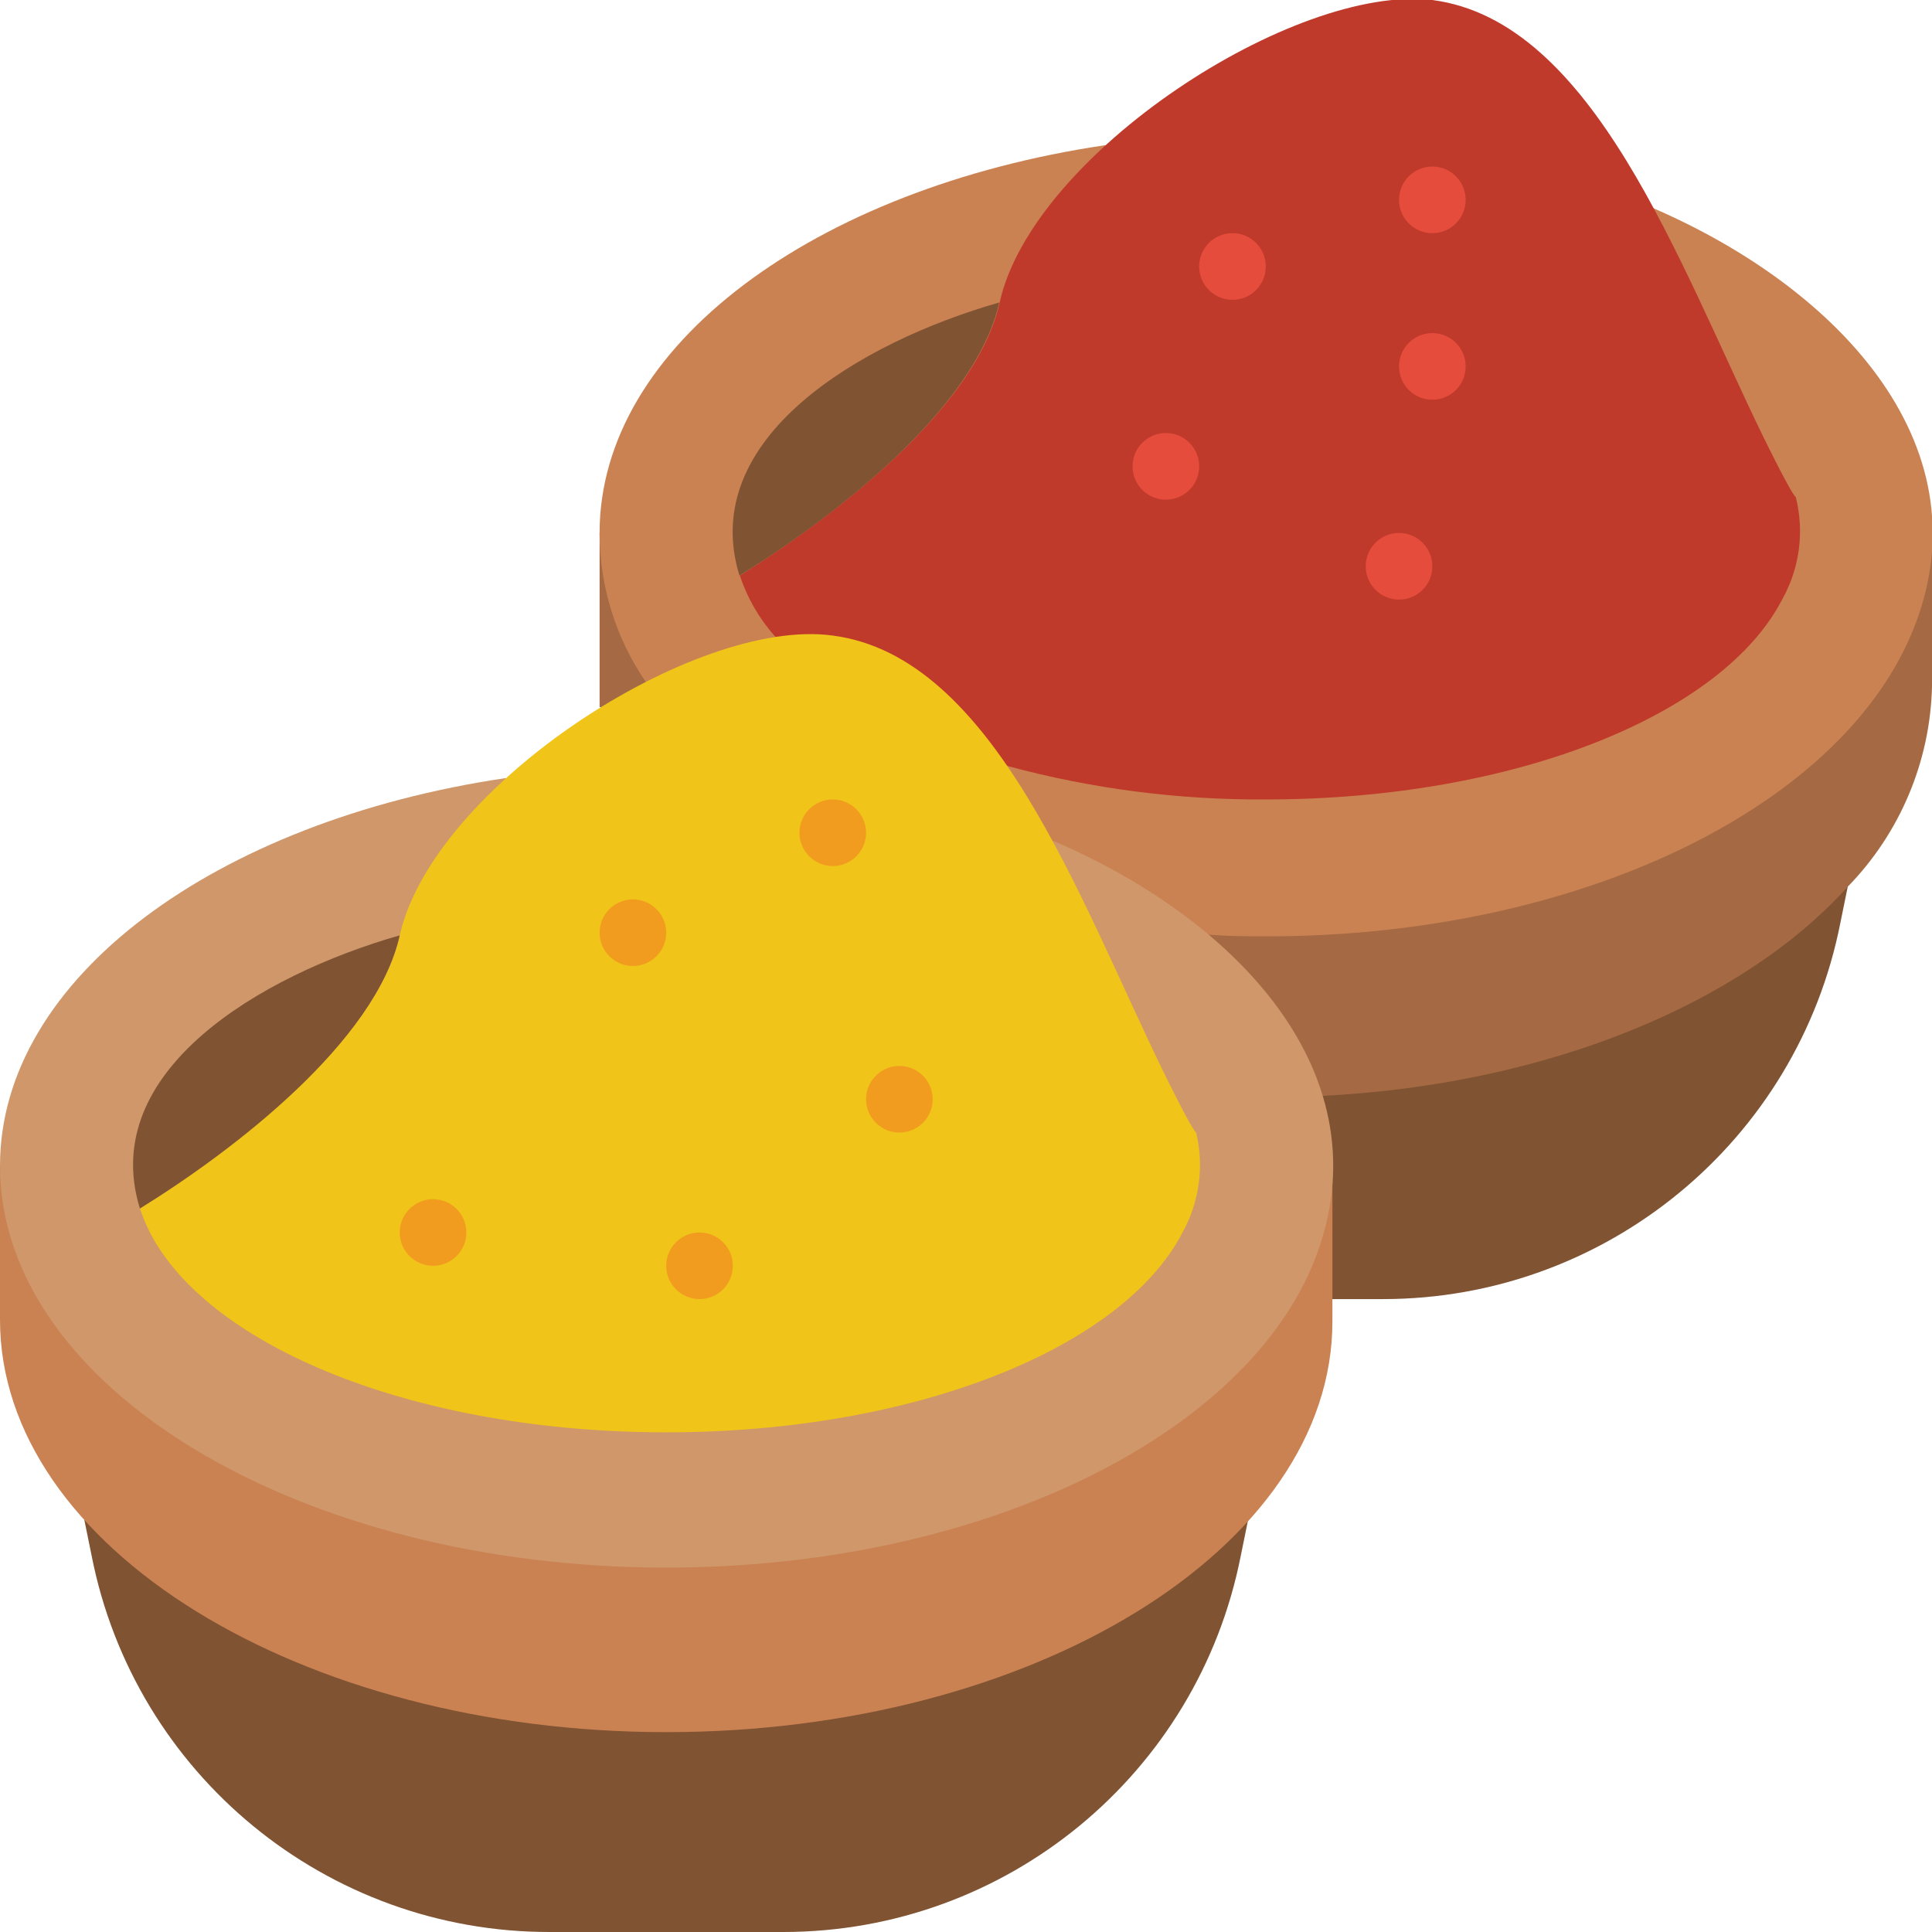
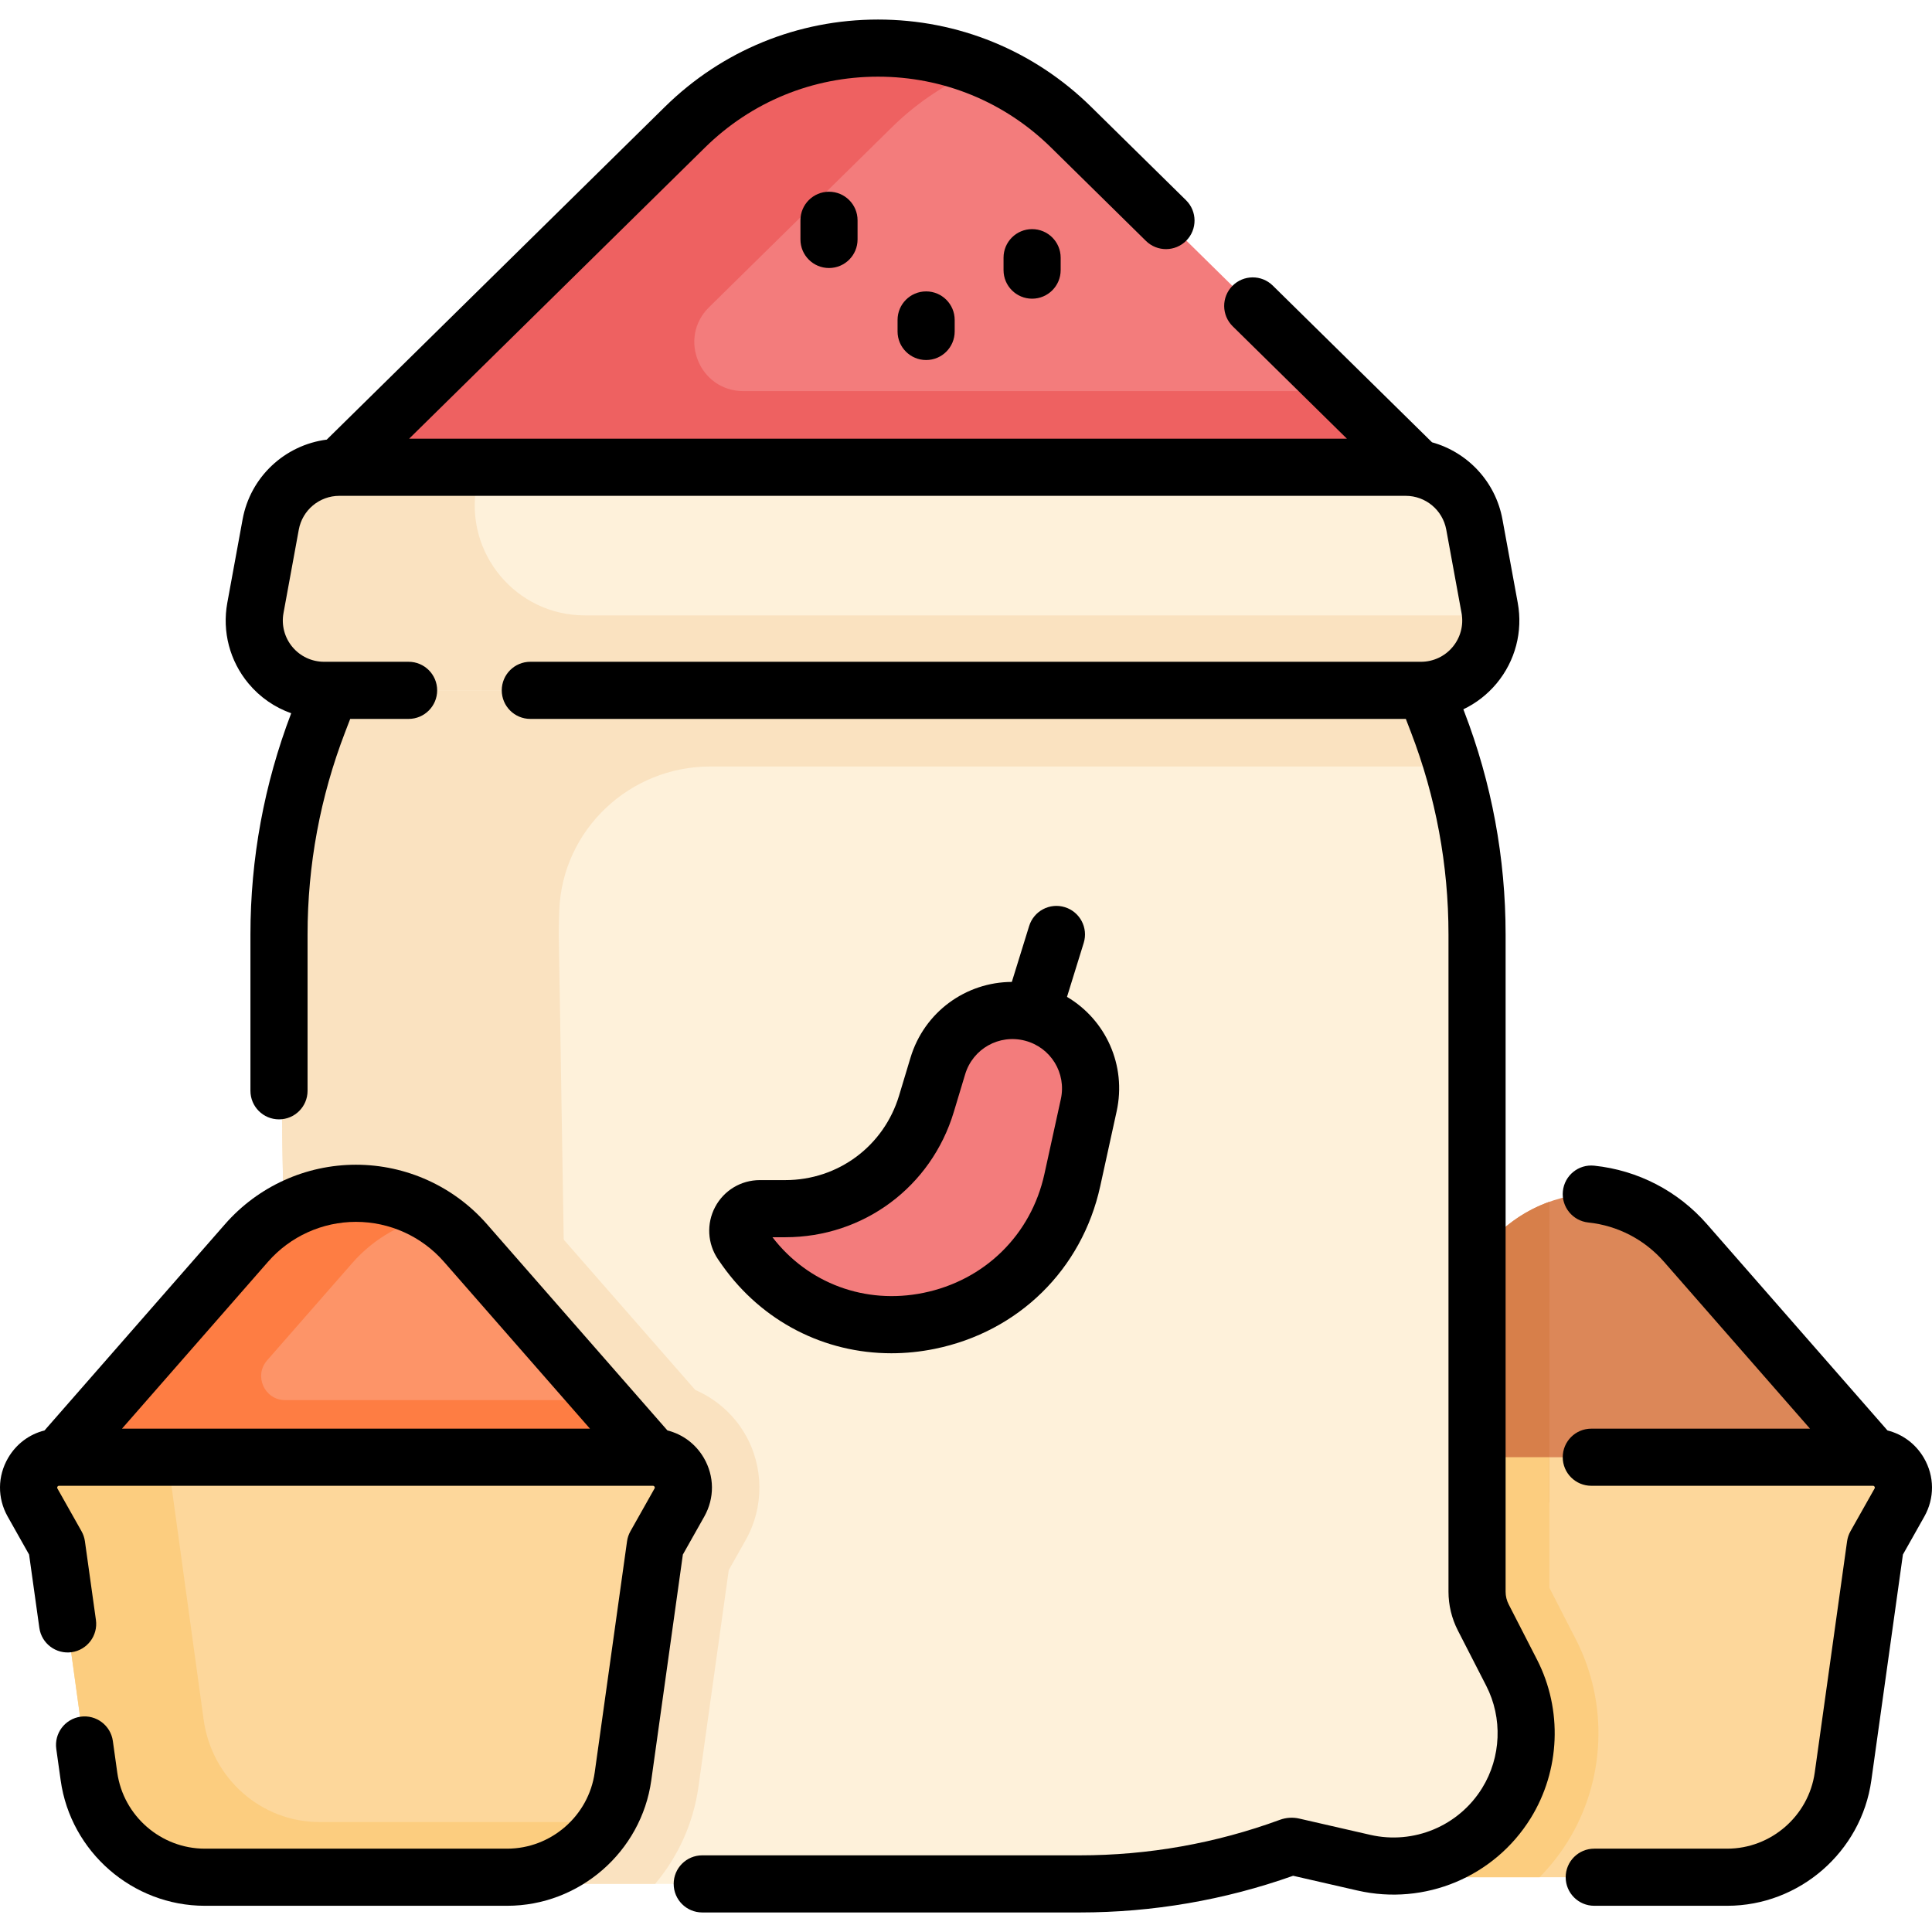
- <svg xmlns="http://www.w3.org/2000/svg" height="512" viewBox="0 0 58 58" width="512">
-   <g id="049---Spices" fill="none" transform="translate(0 -1)">
-     <path id="Shape" d="m34 30 20-3 1.47.62-.22 1.08c-1.29 6.563-7.042 11.297-13.73 11.3h-1.52z" fill="#805333" />
-     <path id="Shape" d="m18 17v5.22l21.68 11.68c6.81-.34 12.64-2.79 15.79-6.28 1.569-1.61 2.473-3.753 2.53-6v-4.62z" fill="#a56a43" />
-     <path id="Shape" d="m19.38 21.46c-.898-1.314-1.379-2.868-1.38-4.46 0-5.63 6.48-10.35 15.17-11.64l16.44 1.88c5.68 2.45 10.13 7.27 7.76 12.82-2.22 5.21-10 9.05-19.37 9.05-1.26 0-1.61-.05-1.72-.05z" fill="#cb8252" />
-     <path id="Shape" d="m53.5 19c-1.78 3.45-8 6-15.5 6-2.613.017-5.217-.319-7.74-1l-7-3.9c-.469-.53-.826-1.149-1.05-1.82 2.78-1.74 7.09-5 7.8-8.2.99-4.46 8.85-9.57 12.99-9.08 4.84.63 7.38 7.86 9.91 13.06.15.31.88 1.79 1 1.86.264 1.041.117 2.144-.41 3.08z" fill="#c03a2b" />
-     <path id="Shape" d="m30 10.08c-.72 3.2-5 6.47-7.8 8.2-1.27-4.11 3.6-7 7.8-8.2z" fill="#805333" />
-     <g fill="#e64c3c">
-       <circle id="Oval" cx="37" cy="9" r="1" />
-       <circle id="Oval" cx="43" cy="12" r="1" />
-       <circle id="Oval" cx="42" cy="18" r="1" />
-       <circle id="Oval" cx="35" cy="15" r="1" />
-       <circle id="Oval" cx="43" cy="7" r="1" />
+ <svg xmlns="http://www.w3.org/2000/svg" id="Capa_1" enable-background="new 0 0 507.32 507.32" height="512" viewBox="0 0 507.32 507.32" width="512">
+   <g>
+     <g>
+       <path d="m372 122.699-90.75-89.308c-28.127-27.68-73.259-27.68-101.386 0l-90.75 89.308-15.854 23.584h307.943z" fill="#f37c7c" />
+       <g>
+         <path d="m497.728 382.648-49.227-56.263c-15.215-17.39-42.268-17.39-57.483 0l-49.227 56.263-2.698 4.618c-1.886 3.229.442 7.286 4.182 7.286h156.009c2.393 0 3.883-2.597 2.676-4.663z" fill="#dc8758" />
+         <path d="m349.646 466.477-8.49-60.71-6.321-11.214c-3-5.322.846-11.904 6.955-11.904h155.938c6.109 0 9.955 6.582 6.955 11.904l-6.321 11.214-8.49 60.71c-2.122 15.171-15.098 26.46-30.417 26.46h-79.393c-15.318-.001-28.295-11.289-30.416-26.46z" fill="#fdd79b" />
+         <g>
+           <path d="m391.018 326.386-49.227 56.262-2.698 4.618c-1.886 3.229.442 7.286 4.182 7.286h63.581l.005-78.983c-5.899 2.11-11.384 5.72-15.843 10.817z" fill="#d77f4a" />
+           <path d="m341.79 382.648c-6.109 0-9.955 6.582-6.955 11.904l6.321 11.214 8.49 60.71c2.122 15.171 15.098 26.459 30.417 26.459h24.223c2.773-2.83 5.279-5.975 7.427-9.445 9.874-15.951 10.69-36.229 2.13-52.923l-6.988-13.628v-34.292h-65.065z" fill="#fccd7f" />
+           <path d="m374.306 181.275 3.175 8.254c6.857 17.829 10.374 36.767 10.374 55.869v172.563c0 2.345.558 4.656 1.628 6.742l7.454 14.535c5.574 10.87 5.051 23.865-1.379 34.252-7.848 12.677-22.89 18.959-37.423 15.629l-18.652-4.274c-.262-.06-.536-.043-.788.05-17.668 6.478-36.34 9.794-55.158 9.794h-206.224l-4.052-249.291c0-19.102 3.516-38.041 10.374-55.869l3.175-8.254 24.517-42.347h241.678z" fill="#fef1da" />
+         </g>
+         <path d="m373.129 201.275c2.744 0 5.447-.298 8.075-.862-1.107-3.667-2.344-7.3-3.723-10.885l-3.175-8.254-21.301-42.347h-168.216-25.067-48.395l-24.517 42.347-3.175 8.254c-6.857 17.829-10.374 36.767-10.374 55.869l4.052 249.291h73.462l-4.052-249.291c0-2.166.045-4.329.136-6.49.884-21.101 18.51-37.633 39.629-37.633h186.641z" fill="#fae2c0" />
+         <path d="m381.204 146.284-9.204-23.584-20.323-20h-156.485c-11.501 0-17.213-13.947-9.015-22.014l48.057-47.294c6.965-6.854 14.986-12.007 23.52-15.467-25.929-10.512-56.727-5.359-77.89 15.467l-90.749 89.308-15.854 23.584h54.369l9.124-13.573v13.573z" fill="#ee6161" />
+         <path d="m369.113 122.699h-279.998c-8.851 0-16.438 6.323-18.034 15.029l-4.016 21.907c-2.064 11.262 6.584 21.64 18.034 21.64h288.03c11.45 0 20.098-10.378 18.034-21.64l-4.016-21.907c-1.596-8.706-9.183-15.029-18.034-15.029z" fill="#fef1da" />
+         <path d="m153.547 161.592c-18.035 0-31.658-16.347-28.406-34.087l.881-4.805h-36.907c-8.851 0-16.438 6.323-18.034 15.028l-4.016 21.907c-2.065 11.262 6.584 21.64 18.034 21.64h288.03c10.782 0 19.077-9.205 18.284-19.683z" fill="#fae2c0" />
+         <path d="m182.558 364.977-45.288-51.761c-11.05-12.63-27.013-19.873-43.794-19.873-6.678 0-13.22 1.165-19.381 3.342l3.219 198.003h94.723c5.937-7.074 10.012-15.795 11.361-25.442l7.964-56.958 4.463-7.917c4.863-8.63 4.779-19.304-.219-27.857-3.042-5.204-7.666-9.199-13.048-11.537z" fill="#fae2c0" />
+         <path d="m171.445 382.648-49.227-56.263c-15.215-17.39-42.268-17.39-57.483 0l-49.227 56.263-2.698 4.618c-1.886 3.229.442 7.286 4.182 7.286h156.009c2.393 0 3.883-2.597 2.676-4.663z" fill="#fd9468" />
+         <path d="m175.675 389.89-4.231-7.241-13.124-15h-83.447c-5.404 0-8.293-6.365-4.734-10.432l22.362-25.558c5.859-6.697 13.491-10.803 21.509-12.342-15.445-9.857-36.524-7.505-49.277 7.07l-49.227 56.262-2.698 4.618c-1.886 3.229.442 7.286 4.182 7.286h22.944c.061-.678.262-1.363.642-2.014l2.698-4.618 1.138-1.301v7.933h128.587c2.393 0 3.884-2.597 2.676-4.663z" fill="#fe7d43" />
+         <path d="m23.362 467.809-8.49-61.674-6.321-11.393c-3-5.407.846-12.093 6.955-12.093h155.938c6.109 0 9.955 6.687 6.955 12.093l-6.321 11.393-8.49 61.674c-2.122 15.412-15.098 26.88-30.417 26.88h-79.392c-15.319 0-28.295-11.468-30.417-26.88z" fill="#fdd79b" />
+         <path d="m83.891 478.449c-15.319 0-28.296-11.468-30.417-26.88l-8.49-61.674-4.02-7.246h-25.457c-6.109 0-9.955 6.687-6.955 12.094l6.321 11.393 8.49 61.674c2.122 15.412 15.098 26.88 30.417 26.88h79.393c11.513 0 21.702-6.479 26.956-16.24h-76.238z" fill="#fccd7f" />
+         <path d="m271.017 266.005c10.662 2.764 17.23 13.463 14.872 24.221l-4.311 19.663c-8.874 40.474-61.814 51.837-85.8 18.05-.346-.487-.688-.98-1.027-1.477-2.625-3.856.104-9.081 4.769-9.081h6.686c17.08 0 32.142-11.193 37.068-27.548l2.984-9.905c3.174-10.537 14.106-16.685 24.759-13.923z" fill="#f37c7c" />
+       </g>
    </g>
-     <path id="Shape" d="m37.47 46.62-.22 1.08c-1.29 6.563-7.042 11.297-13.73 11.3h-7c-6.703.016-12.477-4.722-13.77-11.3l-.22-1.08z" fill="#805333" />
-     <path id="Shape" d="m0 36v4.62c0 6.81 9 12.38 20 12.38s20-5.52 20-12.33v-4.67z" fill="#cb8252" />
-     <path id="Shape" d="m15.17 24.36c-8.69 1.29-15.17 6.01-15.17 11.64 0 6.66 9 12.06 20 12.06 9.32 0 17.15-3.84 19.37-9 2.36-5.53-2-10.36-7.76-12.82z" fill="#cf976a" />
-     <path id="Shape" d="m35.5 38c-1.78 3.45-8 6-15.5 6s-13.72-2.55-15.5-6c-.117-.233-.217-.473-.3-.72 2.78-1.74 7.09-5 7.8-8.2 1-4.46 8.86-9.57 13-9 4.84.63 7.38 7.86 9.91 13.06.15.31.88 1.79 1 1.86.243 1.016.097 2.086-.41 3z" fill="#f0c419" />
-     <path id="Shape" d="m12 29.08c-.72 3.2-5 6.47-7.8 8.2-1.27-4.11 3.6-7 7.8-8.2z" fill="#805333" />
-     <circle id="Oval" cx="19" cy="29" fill="#f29c1f" r="1" />
-     <circle id="Oval" cx="27" cy="34" fill="#f29c1f" r="1" />
-     <circle id="Oval" cx="21" cy="39" fill="#f29c1f" r="1" />
-     <circle id="Oval" cx="13" cy="38" fill="#f29c1f" r="1" />
-     <circle id="Oval" cx="25" cy="26" fill="#f29c1f" r="1" />
+     <g>
+       <path d="m396.156 421.281c-.524-1.022-.802-2.17-.802-3.319v-172.564c0-20.1-3.658-39.803-10.874-58.562l-.222-.578c3.317-1.583 6.297-3.875 8.718-6.779 4.923-5.907 6.951-13.633 5.564-21.196l-4.016-21.907c-1.818-9.92-9.155-17.636-18.49-20.23l-41.819-41.155c-2.953-2.905-7.701-2.867-10.606.085s-2.867 7.701.085 10.606l29.994 29.518h-246.26l77.697-76.463c12.192-11.998 28.327-18.605 45.433-18.605s33.24 6.607 45.433 18.605l24.921 24.525c2.951 2.903 7.699 2.868 10.606-.085 2.905-2.952 2.867-7.701-.085-10.606l-24.921-24.525c-15.016-14.776-34.888-22.914-55.954-22.914s-40.938 8.138-55.954 22.914l-88.801 87.391c-11.01 1.418-20.052 9.774-22.098 20.939l-4.016 21.907c-1.387 7.563.642 15.29 5.564 21.197 3.013 3.616 6.894 6.281 11.213 7.81-7.101 18.623-10.705 38.17-10.705 58.108v41.034c0 4.143 3.357 7.5 7.5 7.5s7.5-3.357 7.5-7.5v-41.034c0-18.252 3.322-36.143 9.874-53.177l1.325-3.446h15.333c4.143 0 7.5-3.357 7.5-7.5s-3.357-7.5-7.5-7.5h-22.194c-3.225 0-6.258-1.421-8.322-3.898s-2.915-5.717-2.334-8.889l4.016-21.907c.943-5.146 5.425-8.881 10.656-8.881h279.999c5.232 0 9.714 3.734 10.657 8.881l4.016 21.907c.581 3.172-.27 6.411-2.334 8.889s-5.098 3.898-8.323 3.898h-233.875c-4.143 0-7.5 3.357-7.5 7.5s3.357 7.5 7.5 7.5h229.9l1.326 3.446c6.552 17.034 9.874 34.925 9.874 53.177v172.563c0 3.519.849 7.034 2.454 10.165l7.454 14.534c4.349 8.479 3.934 18.78-1.082 26.883-6.159 9.951-17.964 14.882-29.371 12.266l-18.669-4.278c-1.669-.379-3.404-.27-5.028.322-16.894 6.195-34.583 9.336-52.576 9.336h-99.138c-4.143 0-7.5 3.357-7.5 7.5s3.357 7.5 7.5 7.5h99.138c19.155 0 37.998-3.242 56.021-9.632l16.901 3.873c17.666 4.047 35.939-3.585 45.477-18.992 7.766-12.545 8.408-28.493 1.676-41.622z" />
+       <path d="m184.933 398.236c2.732-4.848 2.688-10.609-.119-15.414-2.146-3.673-5.573-6.208-9.554-7.202l-47.397-54.172c-8.677-9.917-21.211-15.604-34.388-15.604-13.176 0-25.709 5.688-34.385 15.604l-47.399 54.172c-3.98.993-7.408 3.529-9.554 7.202-2.808 4.805-2.852 10.566-.12 15.414l5.623 9.977 2.692 19.246c.573 4.103 4.368 6.951 8.467 6.389 4.103-.574 6.963-4.364 6.389-8.467l-2.888-20.653c-.13-.93-.434-1.826-.895-2.644l-6.32-11.214c-.054-.097-.136-.242.004-.481.141-.24.308-.24.418-.24h155.938c.11 0 .277 0 .418.24.14.239.058.385.003.481l-6.319 11.214c-.461.817-.765 1.715-.895 2.644l-8.49 60.711c-1.594 11.4-11.478 19.997-22.989 19.997h-79.394c-11.512 0-21.396-8.597-22.989-19.998l-1.156-8.268c-.574-4.104-4.37-6.958-8.467-6.389-4.102.574-6.962 4.364-6.389 8.467l1.156 8.267c2.624 18.769 18.894 32.921 37.845 32.921h79.393c18.951 0 35.221-14.152 37.845-32.92l8.294-59.304zm-114.554-66.911c5.828-6.661 14.246-10.481 23.097-10.481s17.27 3.82 23.098 10.481l38.344 43.824h-122.884z" />
+       <path d="m505.183 382.822c-2.146-3.673-5.573-6.208-9.554-7.202l-47.398-54.172c-7.61-8.699-18.121-14.151-29.595-15.353-4.131-.443-7.81 2.56-8.24 6.678-.432 4.12 2.559 7.81 6.678 8.24 7.7.807 14.756 4.469 19.868 10.312l38.344 43.824h-57.431c-4.143 0-7.5 3.357-7.5 7.5s3.357 7.5 7.5 7.5h73.959c.11 0 .277 0 .418.24.14.239.058.385.004.481l-6.321 11.214c-.461.817-.765 1.714-.895 2.644l-8.489 60.71c-1.595 11.4-11.479 19.998-22.99 19.998h-34.911c-4.143 0-7.5 3.357-7.5 7.5s3.357 7.5 7.5 7.5h34.911c18.95 0 35.221-14.152 37.846-32.92l8.293-59.304 5.623-9.977c2.731-4.847 2.687-10.609-.12-15.413z" />
+       <path d="m279.625 238.215c-3.955-1.229-8.158.989-9.383 4.945l-4.547 14.68c-12.026.044-22.985 7.857-26.618 19.924l-2.985 9.906c-4.001 13.285-16.012 22.211-29.887 22.211h-6.686c-4.934 0-9.432 2.708-11.737 7.067-2.314 4.375-2.021 9.638.771 13.738.365.536.735 1.067 1.109 1.595 10.485 14.771 26.837 23.07 44.396 23.07 3.755 0 7.566-.38 11.386-1.157 22.016-4.48 38.669-20.842 43.461-42.699l4.311-19.663c2.656-12.113-2.88-24.068-13.034-30.065l4.389-14.17c1.225-3.955-.989-8.156-4.946-9.382zm-1.063 50.406-4.311 19.663c-3.502 15.974-15.688 27.935-31.8 31.213-15.249 3.104-30.279-2.483-39.611-14.614h3.364c20.543 0 38.325-13.216 44.249-32.884l2.985-9.906c2.021-6.708 8.914-10.581 15.696-8.827h-.001c6.791 1.76 10.932 8.504 9.429 15.355z" />
+       <path d="m210.186 57.845v5.033c0 4.143 3.357 7.5 7.5 7.5s7.5-3.357 7.5-7.5v-5.033c0-4.143-3.357-7.5-7.5-7.5s-7.5 3.358-7.5 7.5z" />
+       <path d="m235.689 84.018v3.021c0 4.143 3.357 7.5 7.5 7.5s7.5-3.357 7.5-7.5v-3.021c0-4.143-3.357-7.5-7.5-7.5s-7.5 3.357-7.5 7.5z" />
+       <path d="m263.518 67.665v3.266c0 4.143 3.357 7.5 7.5 7.5s7.5-3.357 7.5-7.5v-3.266c0-4.143-3.357-7.5-7.5-7.5s-7.5 3.358-7.5 7.5z" />
+     </g>
  </g>
</svg>
